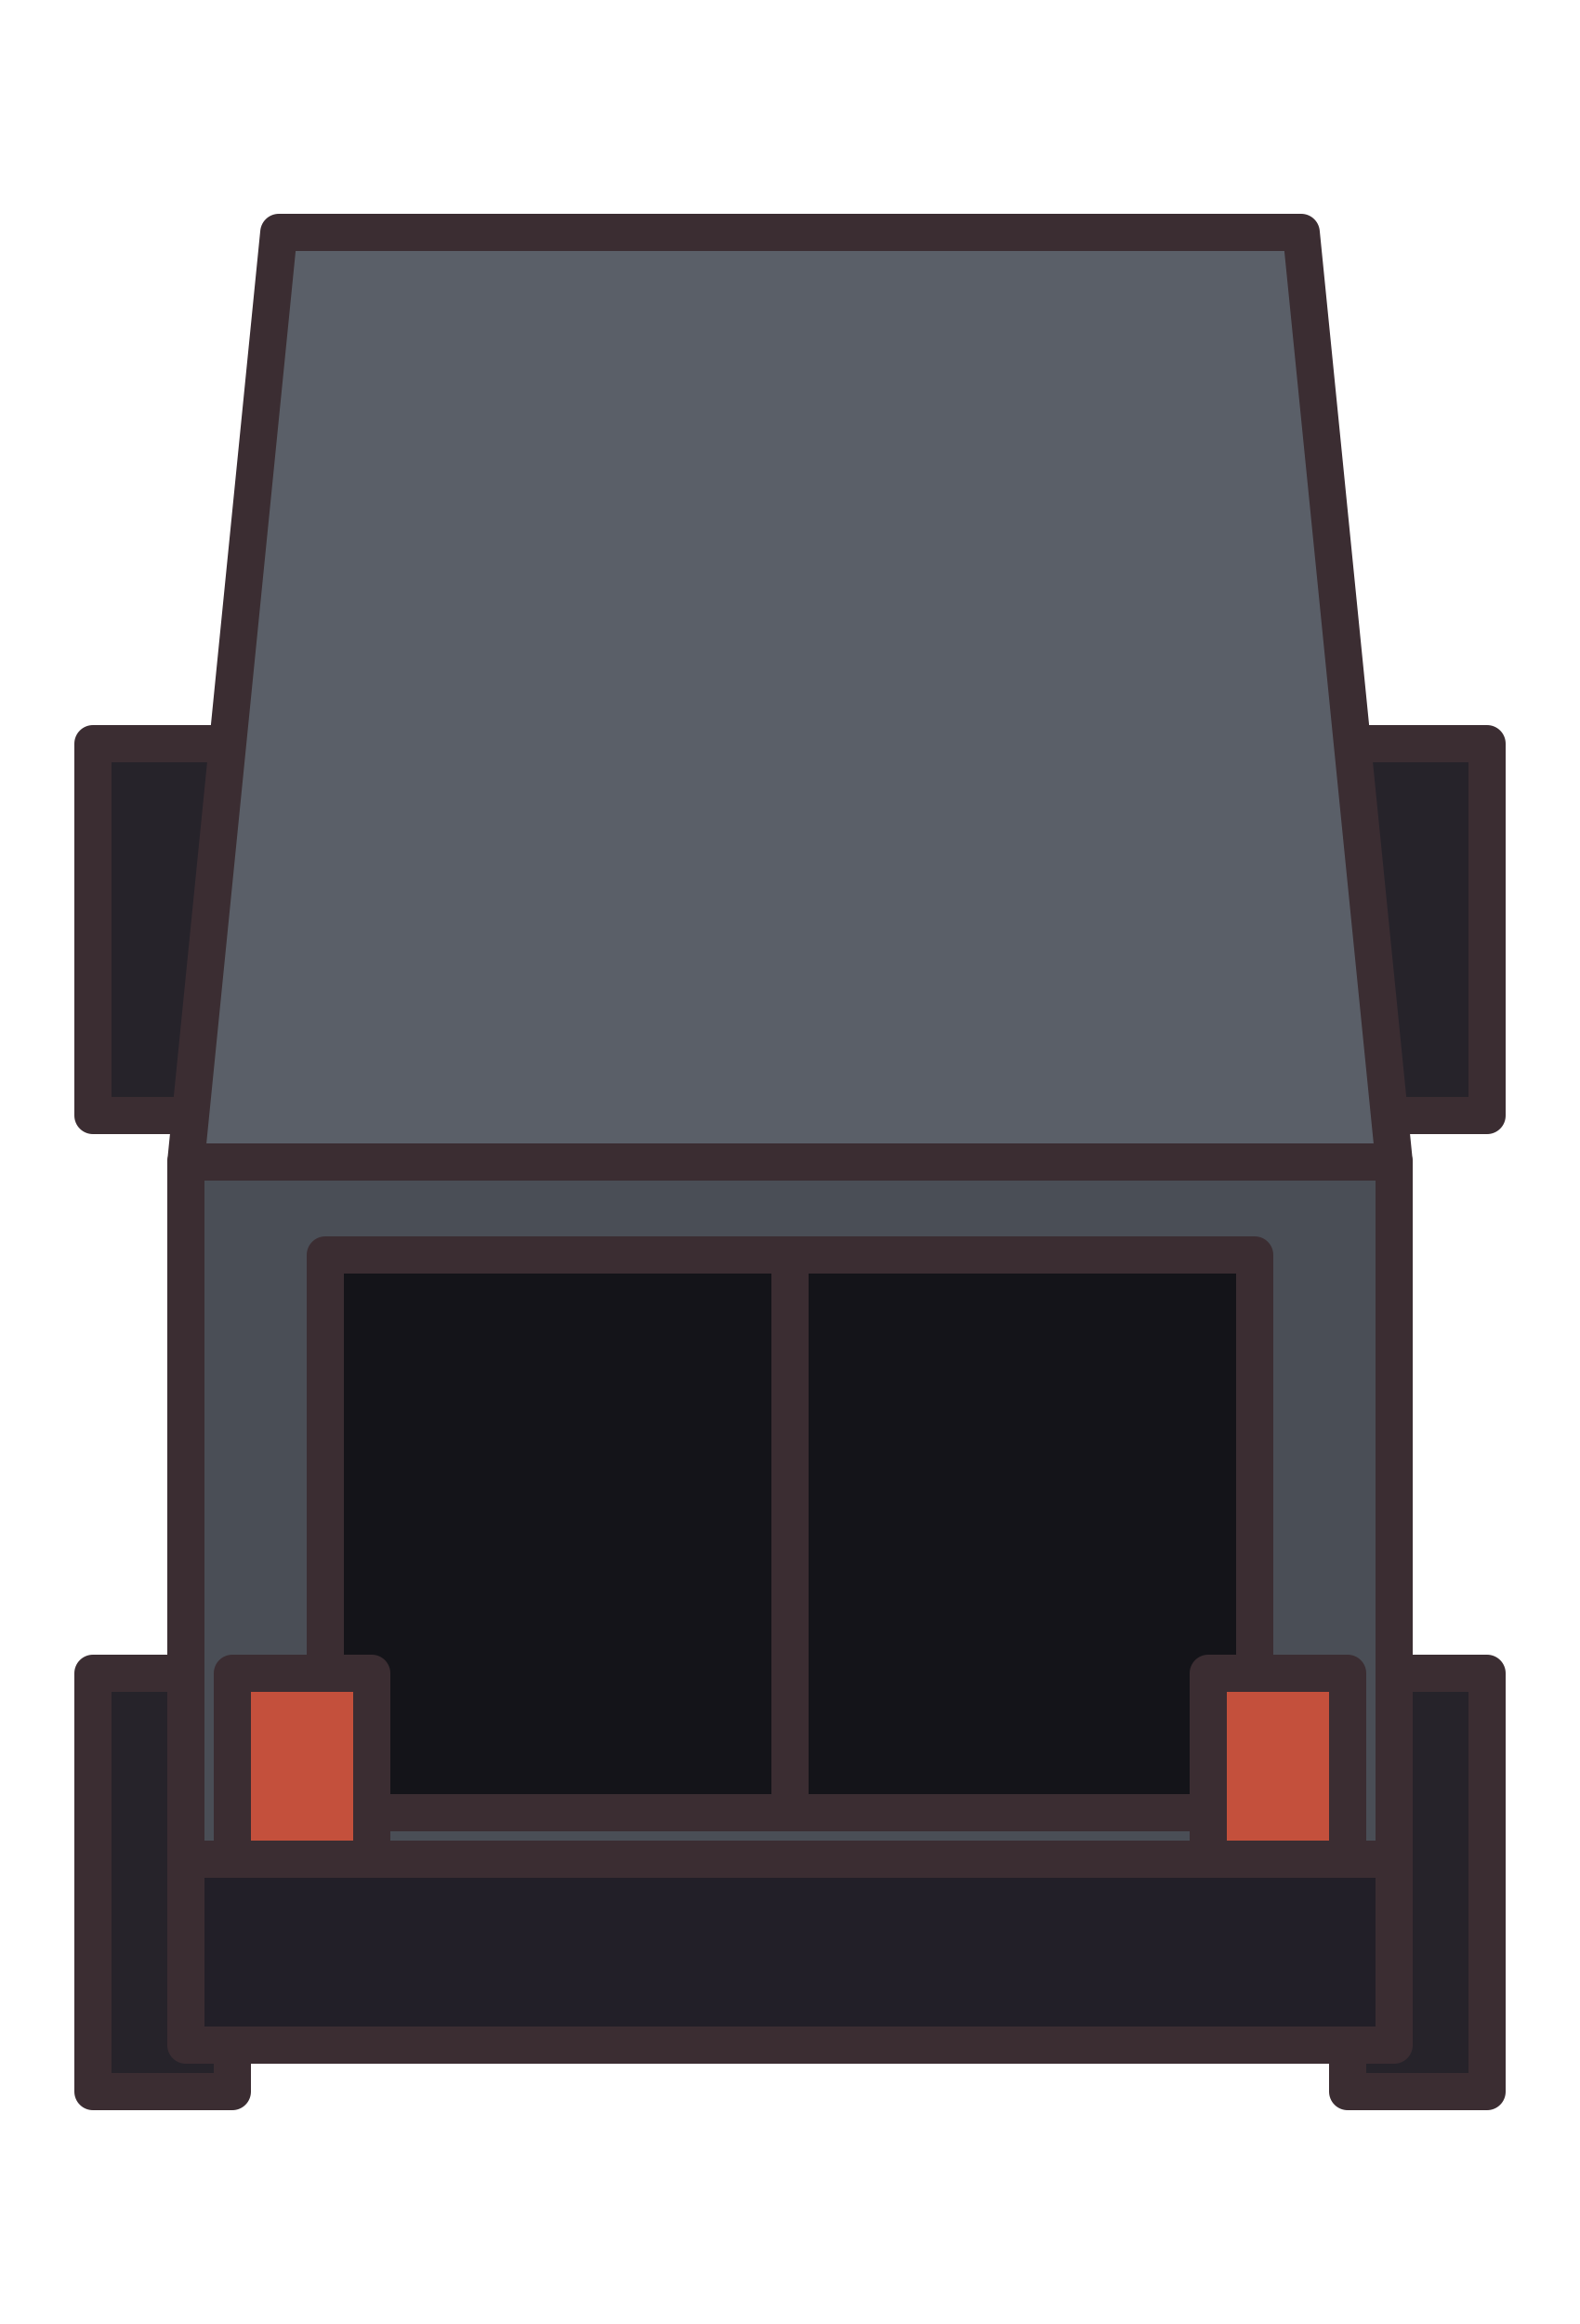
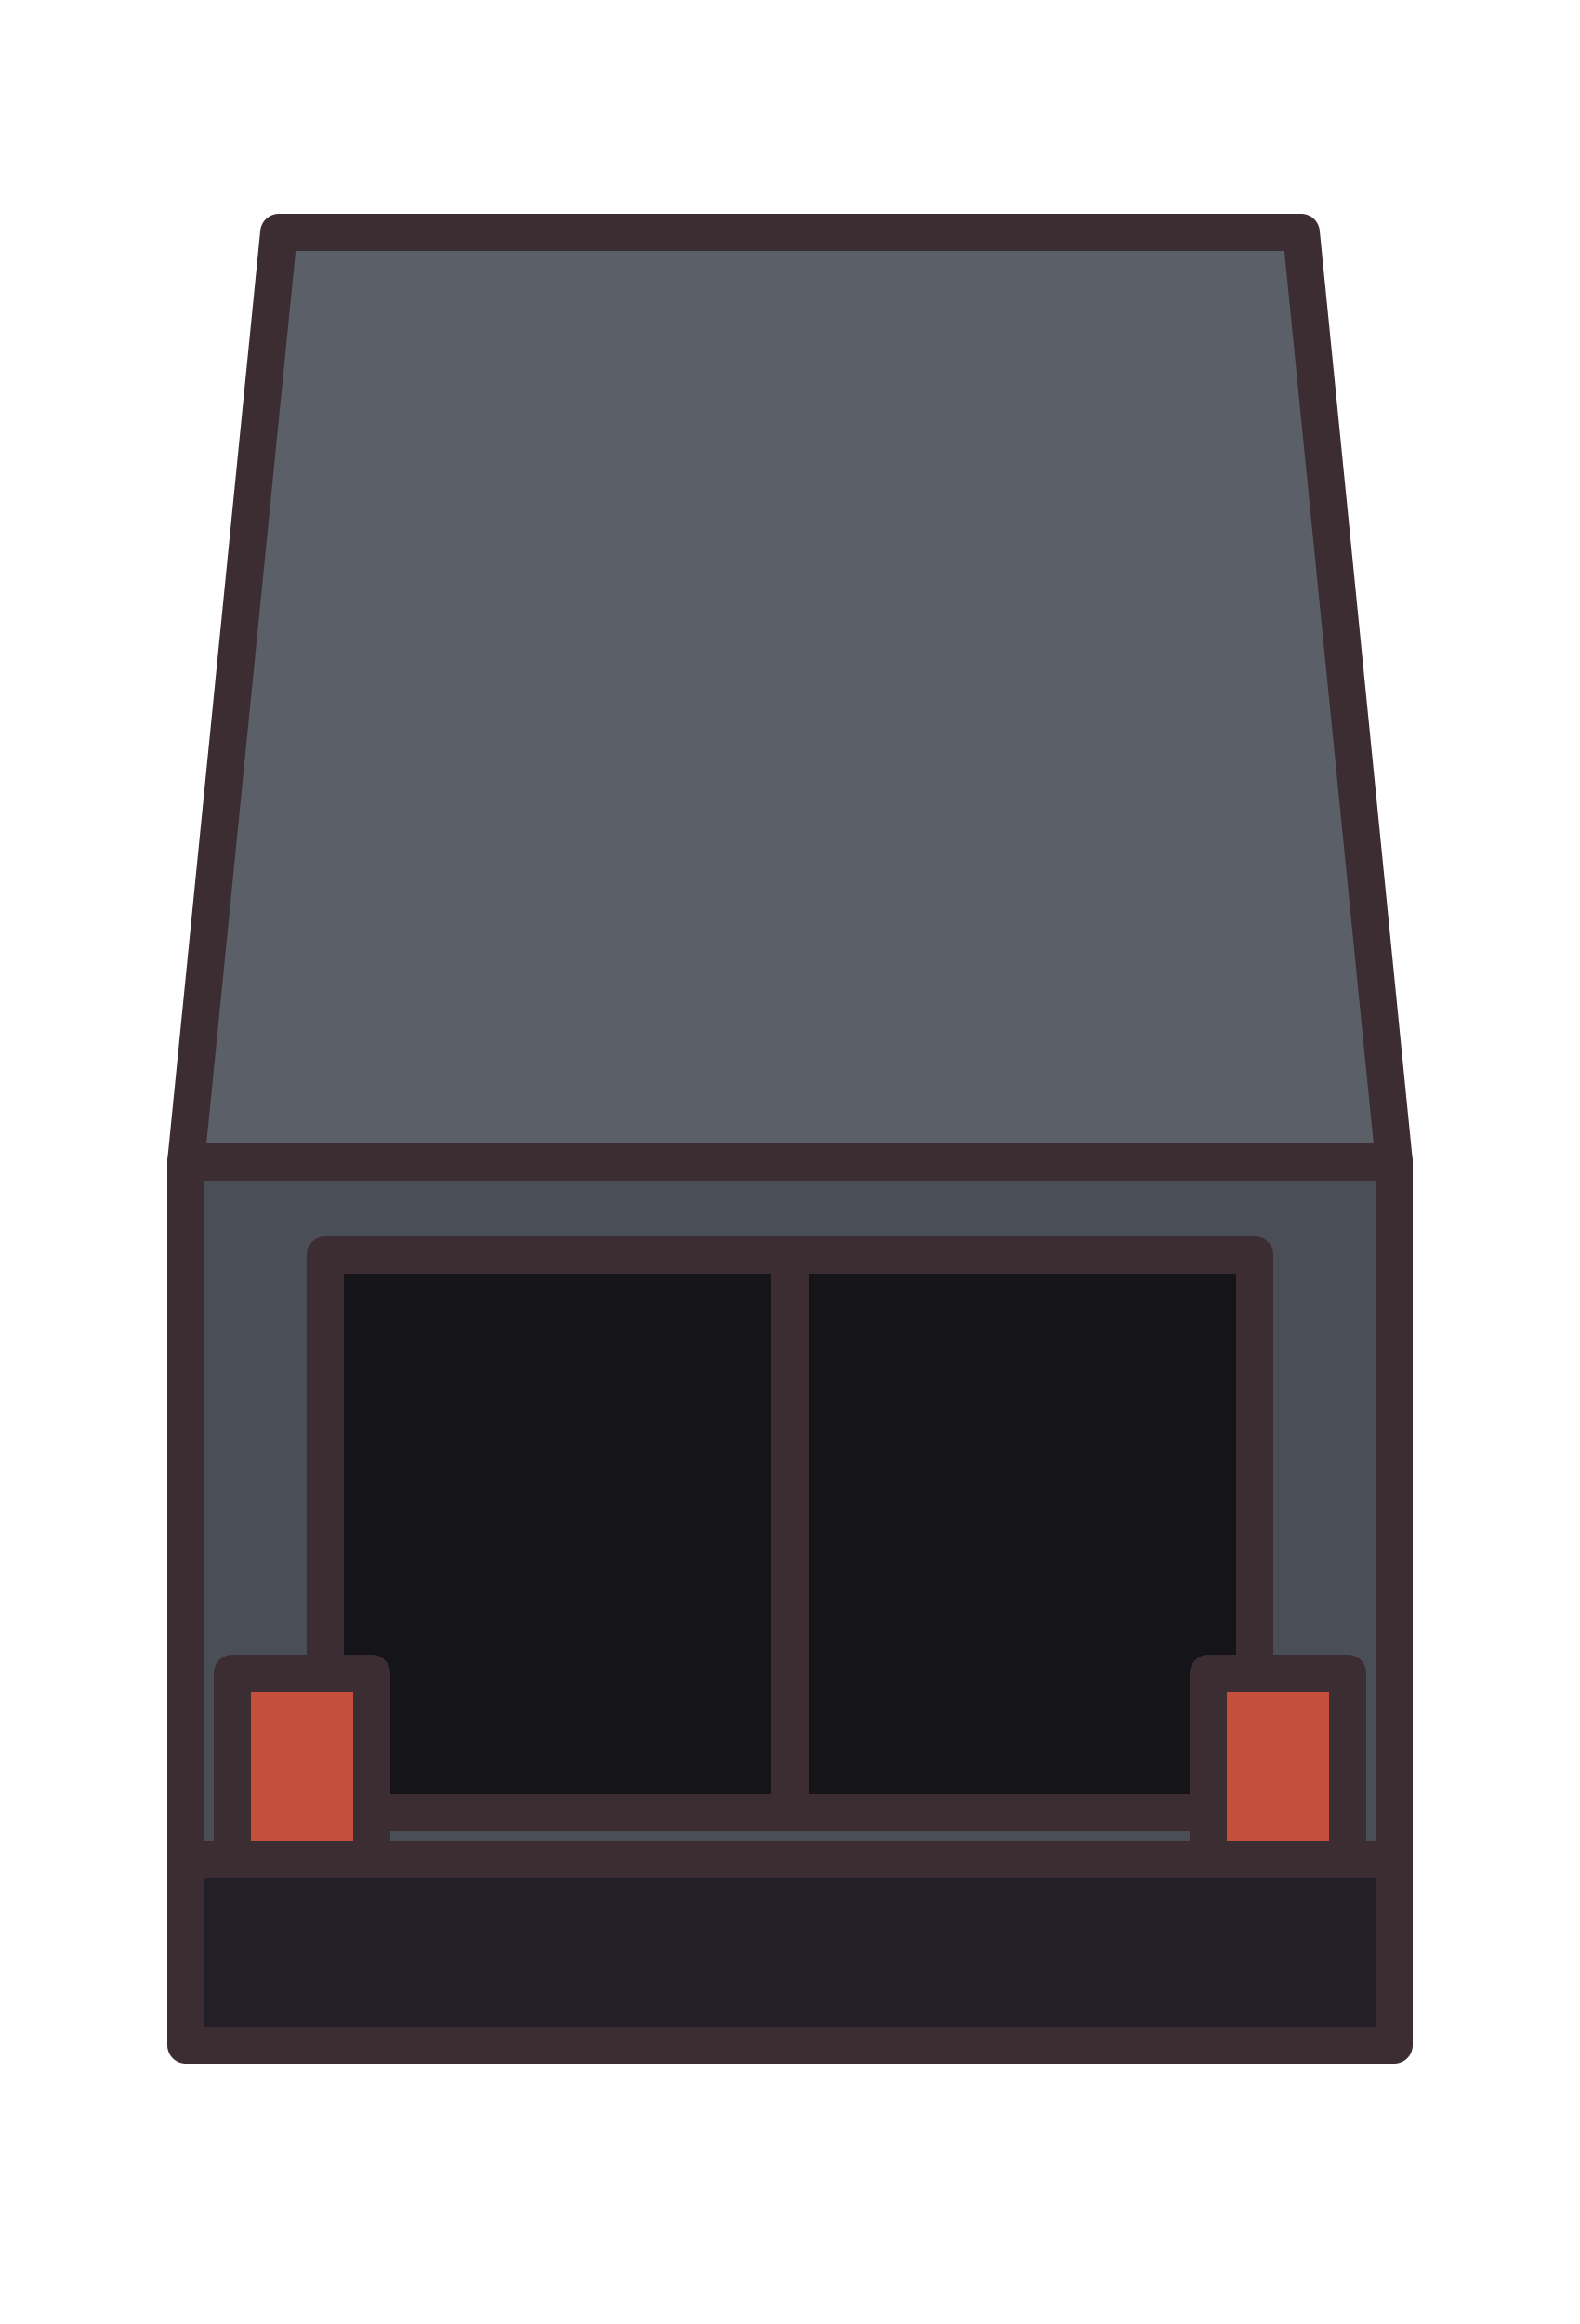
<svg xmlns="http://www.w3.org/2000/svg" width="34" height="50" viewBox="0 0 34 50" shape-rendering="geometricPrecision" stroke="#3b2d32" stroke-width="0.8" stroke-linejoin="round" stroke-linecap="round">
-   <path d="M2 16 L5 16 L5 24 L2 24 Z M29 16 L32 16 L32 24 L29 24 Z M2 36 L5 36 L5 45 L2 45 Z M29 36 L32 36 L32 45 L29 45 Z" fill="#26232a" />
  <path d="M6 5 L28 5 L30 25 L4 25 Z" fill="#5a5f68" />
  <path d="M4 25 L30 25 L30 43 L4 43 Z" fill="#4a4e56" />
  <path d="M4 40 L30 40 L30 44 L4 44 Z" fill="#221f28" />
  <path d="M7 27 L27 27 L27 39 L7 39 Z" fill="#141419" />
  <path d="M17 27 L17 39" fill="none" />
  <path d="M5 36 L8 36 L8 40 L5 40 Z M26 36 L29 36 L29 40 L26 40 Z" fill="#c4503c" />
</svg>
